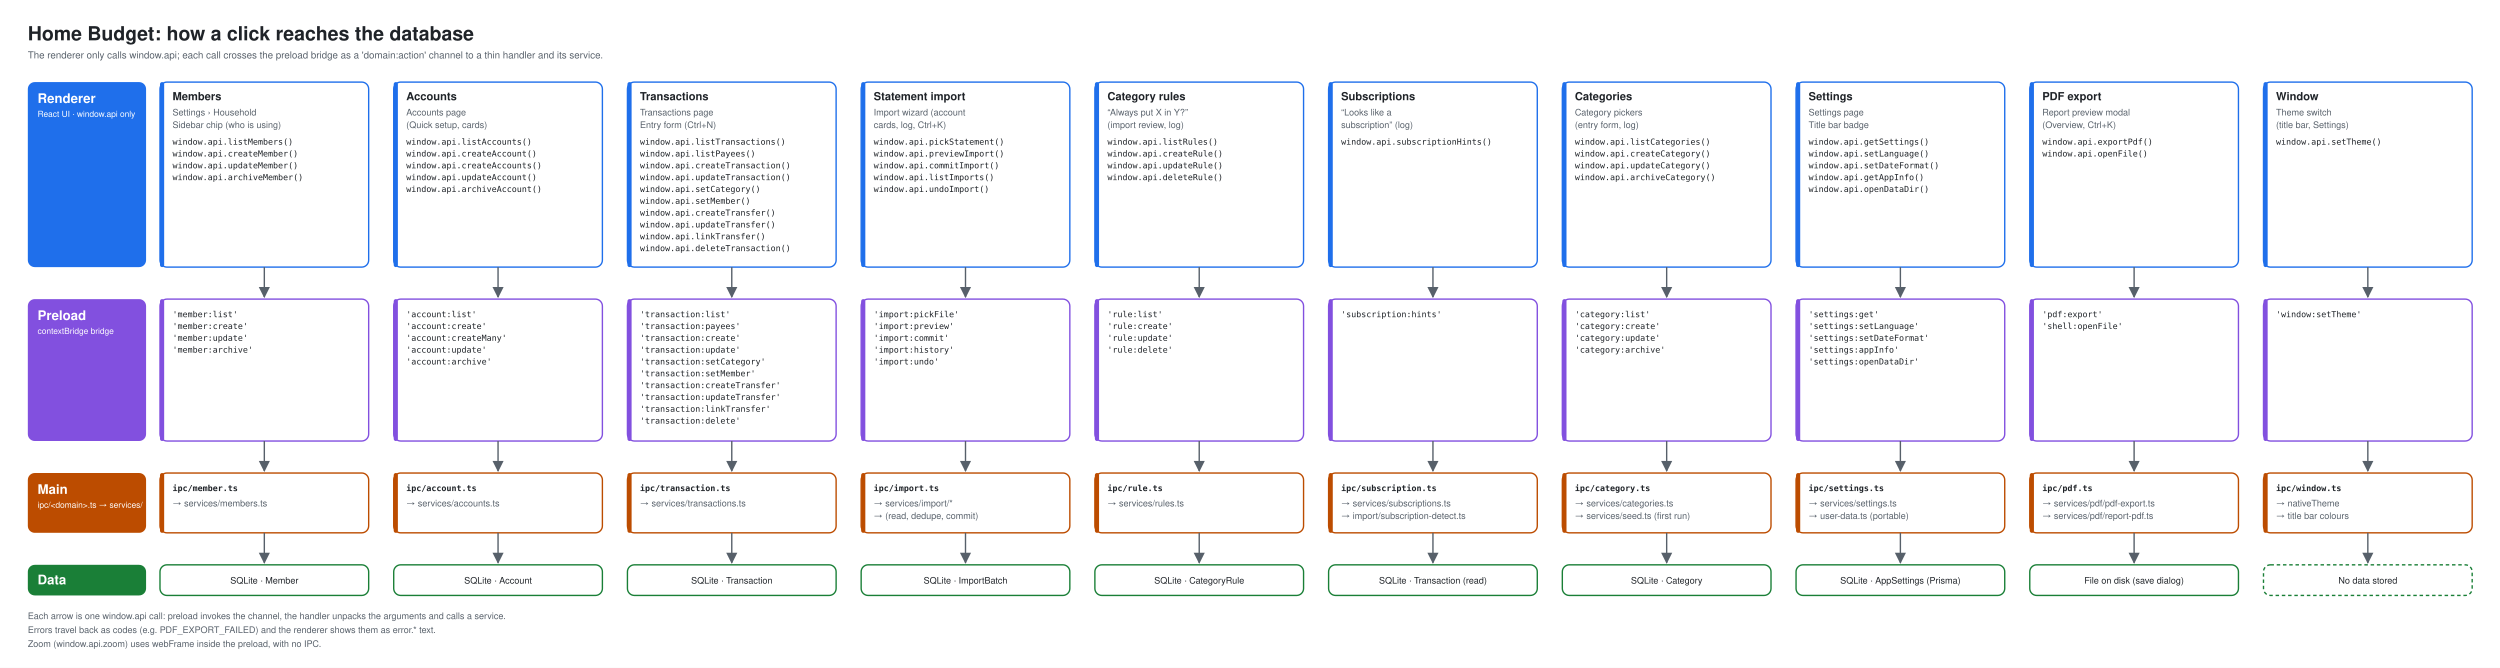
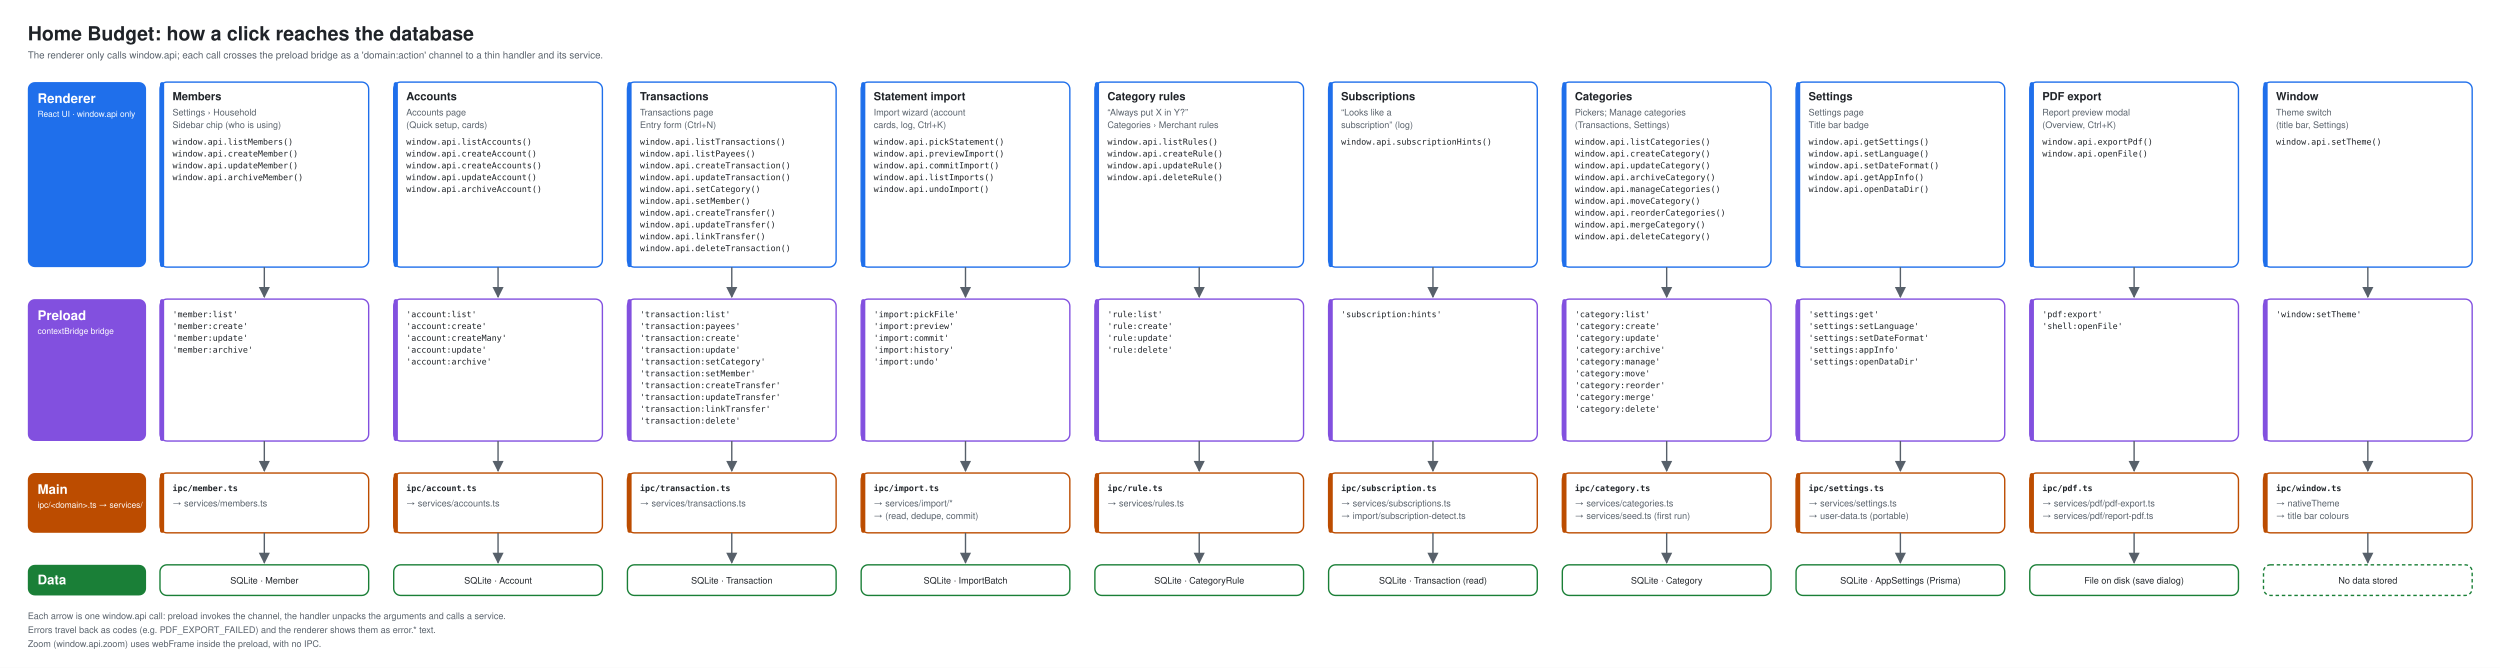
<svg xmlns="http://www.w3.org/2000/svg" width="3594" height="960" viewBox="0 0 3594 960" font-family="Segoe UI, Helvetica, Arial, sans-serif">
  <defs>
    <marker id="a" viewBox="0 0 10 10" refX="9" refY="5" markerWidth="8" markerHeight="8" orient="auto-start-reverse">
      <path d="M0 0 L10 5 L0 10 z" fill="#57606a" />
    </marker>
  </defs>
  <rect width="3594" height="960" fill="#ffffff" />
  <text x="40" y="58" font-size="28" font-weight="700" fill="#1f2328">Home Budget: how a click reaches the database</text>
  <text x="40" y="84" font-size="14" fill="#57606a">The renderer only calls window.api; each call crosses the preload bridge as a 'domain:action' channel to a thin handler and its service.</text>
  <rect x="40" y="118" width="170" height="266" rx="10" fill="#1f6feb" />
  <text x="54" y="148" font-size="19" font-weight="700" fill="#fff">Renderer</text>
  <text x="54" y="168" font-size="12" fill="#fff">React UI · window.api only</text>
  <rect x="40" y="430" width="170" height="204" rx="10" fill="#8250df" />
  <text x="54" y="460" font-size="19" font-weight="700" fill="#fff">Preload</text>
  <text x="54" y="480" font-size="12" fill="#fff">contextBridge bridge</text>
  <rect x="40" y="680" width="170" height="86" rx="10" fill="#bc4c00" />
  <text x="54" y="710" font-size="19" font-weight="700" fill="#fff">Main</text>
  <text x="54" y="730" font-size="12" fill="#fff">ipc/&lt;domain&gt;.ts → services/</text>
  <rect x="40" y="812" width="170" height="44" rx="10" fill="#1a7f37" />
  <text x="54" y="840" font-size="19" font-weight="700" fill="#fff">Data</text>
  <rect x="230" y="118" width="300" height="266" rx="10" fill="#fff" stroke="#1f6feb" stroke-width="2" />
  <rect x="230" y="118" width="6" height="266" rx="3" fill="#1f6feb" />
  <text x="248" y="144" font-size="16" font-weight="700" fill="#1f2328">Members</text>
  <text x="248" y="166" font-size="13" fill="#57606a">Settings › Household</text>
  <text x="248" y="184" font-size="13" fill="#57606a">Sidebar chip (who is using)</text>
  <text x="248" y="208" font-size="12" font-family="Consolas, Menlo, monospace" fill="#1f2328">window.api.listMembers()</text>
  <text x="248" y="225" font-size="12" font-family="Consolas, Menlo, monospace" fill="#1f2328">window.api.createMember()</text>
  <text x="248" y="242" font-size="12" font-family="Consolas, Menlo, monospace" fill="#1f2328">window.api.updateMember()</text>
  <text x="248" y="259" font-size="12" font-family="Consolas, Menlo, monospace" fill="#1f2328">window.api.archiveMember()</text>
  <rect x="230" y="430" width="300" height="204" rx="10" fill="#fff" stroke="#8250df" stroke-width="2" />
  <rect x="230" y="430" width="6" height="204" rx="3" fill="#8250df" />
  <text x="248" y="456" font-size="12" font-family="Consolas, Menlo, monospace" fill="#1f2328">'member:list'</text>
  <text x="248" y="473" font-size="12" font-family="Consolas, Menlo, monospace" fill="#1f2328">'member:create'</text>
  <text x="248" y="490" font-size="12" font-family="Consolas, Menlo, monospace" fill="#1f2328">'member:update'</text>
  <text x="248" y="507" font-size="12" font-family="Consolas, Menlo, monospace" fill="#1f2328">'member:archive'</text>
  <rect x="230" y="680" width="300" height="86" rx="10" fill="#fff" stroke="#bc4c00" stroke-width="2" />
  <rect x="230" y="680" width="6" height="86" rx="3" fill="#bc4c00" />
  <text x="248" y="706" font-size="12" font-family="Consolas, Menlo, monospace" font-weight="700" fill="#1f2328">ipc/member.ts</text>
  <text x="248" y="728" font-size="13" fill="#57606a">→ services/members.ts</text>
  <rect x="230" y="812" width="300" height="44" rx="10" fill="#fff" stroke="#1a7f37" stroke-width="2" stroke-dasharray="0" />
  <text x="380" y="839" font-size="13" text-anchor="middle" fill="#1f2328">SQLite · Member</text>
  <path d="M380 384 V427" stroke="#57606a" stroke-width="2" fill="none" marker-end="url(#a)" />
  <path d="M380 634 V677" stroke="#57606a" stroke-width="2" fill="none" marker-end="url(#a)" />
  <path d="M380 766 V809" stroke="#57606a" stroke-width="2" fill="none" marker-end="url(#a)" />
  <rect x="566" y="118" width="300" height="266" rx="10" fill="#fff" stroke="#1f6feb" stroke-width="2" />
  <rect x="566" y="118" width="6" height="266" rx="3" fill="#1f6feb" />
  <text x="584" y="144" font-size="16" font-weight="700" fill="#1f2328">Accounts</text>
  <text x="584" y="166" font-size="13" fill="#57606a">Accounts page</text>
  <text x="584" y="184" font-size="13" fill="#57606a">(Quick setup, cards)</text>
  <text x="584" y="208" font-size="12" font-family="Consolas, Menlo, monospace" fill="#1f2328">window.api.listAccounts()</text>
  <text x="584" y="225" font-size="12" font-family="Consolas, Menlo, monospace" fill="#1f2328">window.api.createAccount()</text>
  <text x="584" y="242" font-size="12" font-family="Consolas, Menlo, monospace" fill="#1f2328">window.api.createAccounts()</text>
  <text x="584" y="259" font-size="12" font-family="Consolas, Menlo, monospace" fill="#1f2328">window.api.updateAccount()</text>
  <text x="584" y="276" font-size="12" font-family="Consolas, Menlo, monospace" fill="#1f2328">window.api.archiveAccount()</text>
  <rect x="566" y="430" width="300" height="204" rx="10" fill="#fff" stroke="#8250df" stroke-width="2" />
  <rect x="566" y="430" width="6" height="204" rx="3" fill="#8250df" />
  <text x="584" y="456" font-size="12" font-family="Consolas, Menlo, monospace" fill="#1f2328">'account:list'</text>
  <text x="584" y="473" font-size="12" font-family="Consolas, Menlo, monospace" fill="#1f2328">'account:create'</text>
  <text x="584" y="490" font-size="12" font-family="Consolas, Menlo, monospace" fill="#1f2328">'account:createMany'</text>
  <text x="584" y="507" font-size="12" font-family="Consolas, Menlo, monospace" fill="#1f2328">'account:update'</text>
  <text x="584" y="524" font-size="12" font-family="Consolas, Menlo, monospace" fill="#1f2328">'account:archive'</text>
  <rect x="566" y="680" width="300" height="86" rx="10" fill="#fff" stroke="#bc4c00" stroke-width="2" />
  <rect x="566" y="680" width="6" height="86" rx="3" fill="#bc4c00" />
  <text x="584" y="706" font-size="12" font-family="Consolas, Menlo, monospace" font-weight="700" fill="#1f2328">ipc/account.ts</text>
  <text x="584" y="728" font-size="13" fill="#57606a">→ services/accounts.ts</text>
  <rect x="566" y="812" width="300" height="44" rx="10" fill="#fff" stroke="#1a7f37" stroke-width="2" stroke-dasharray="0" />
  <text x="716" y="839" font-size="13" text-anchor="middle" fill="#1f2328">SQLite · Account</text>
  <path d="M716 384 V427" stroke="#57606a" stroke-width="2" fill="none" marker-end="url(#a)" />
  <path d="M716 634 V677" stroke="#57606a" stroke-width="2" fill="none" marker-end="url(#a)" />
  <path d="M716 766 V809" stroke="#57606a" stroke-width="2" fill="none" marker-end="url(#a)" />
  <rect x="902" y="118" width="300" height="266" rx="10" fill="#fff" stroke="#1f6feb" stroke-width="2" />
  <rect x="902" y="118" width="6" height="266" rx="3" fill="#1f6feb" />
  <text x="920" y="144" font-size="16" font-weight="700" fill="#1f2328">Transactions</text>
  <text x="920" y="166" font-size="13" fill="#57606a">Transactions page</text>
  <text x="920" y="184" font-size="13" fill="#57606a">Entry form (Ctrl+N)</text>
  <text x="920" y="208" font-size="12" font-family="Consolas, Menlo, monospace" fill="#1f2328">window.api.listTransactions()</text>
  <text x="920" y="225" font-size="12" font-family="Consolas, Menlo, monospace" fill="#1f2328">window.api.listPayees()</text>
  <text x="920" y="242" font-size="12" font-family="Consolas, Menlo, monospace" fill="#1f2328">window.api.createTransaction()</text>
  <text x="920" y="259" font-size="12" font-family="Consolas, Menlo, monospace" fill="#1f2328">window.api.updateTransaction()</text>
  <text x="920" y="276" font-size="12" font-family="Consolas, Menlo, monospace" fill="#1f2328">window.api.setCategory()</text>
  <text x="920" y="293" font-size="12" font-family="Consolas, Menlo, monospace" fill="#1f2328">window.api.setMember()</text>
  <text x="920" y="310" font-size="12" font-family="Consolas, Menlo, monospace" fill="#1f2328">window.api.createTransfer()</text>
  <text x="920" y="327" font-size="12" font-family="Consolas, Menlo, monospace" fill="#1f2328">window.api.updateTransfer()</text>
  <text x="920" y="344" font-size="12" font-family="Consolas, Menlo, monospace" fill="#1f2328">window.api.linkTransfer()</text>
  <text x="920" y="361" font-size="12" font-family="Consolas, Menlo, monospace" fill="#1f2328">window.api.deleteTransaction()</text>
  <rect x="902" y="430" width="300" height="204" rx="10" fill="#fff" stroke="#8250df" stroke-width="2" />
  <rect x="902" y="430" width="6" height="204" rx="3" fill="#8250df" />
  <text x="920" y="456" font-size="12" font-family="Consolas, Menlo, monospace" fill="#1f2328">'transaction:list'</text>
  <text x="920" y="473" font-size="12" font-family="Consolas, Menlo, monospace" fill="#1f2328">'transaction:payees'</text>
  <text x="920" y="490" font-size="12" font-family="Consolas, Menlo, monospace" fill="#1f2328">'transaction:create'</text>
  <text x="920" y="507" font-size="12" font-family="Consolas, Menlo, monospace" fill="#1f2328">'transaction:update'</text>
  <text x="920" y="524" font-size="12" font-family="Consolas, Menlo, monospace" fill="#1f2328">'transaction:setCategory'</text>
  <text x="920" y="541" font-size="12" font-family="Consolas, Menlo, monospace" fill="#1f2328">'transaction:setMember'</text>
  <text x="920" y="558" font-size="12" font-family="Consolas, Menlo, monospace" fill="#1f2328">'transaction:createTransfer'</text>
  <text x="920" y="575" font-size="12" font-family="Consolas, Menlo, monospace" fill="#1f2328">'transaction:updateTransfer'</text>
  <text x="920" y="592" font-size="12" font-family="Consolas, Menlo, monospace" fill="#1f2328">'transaction:linkTransfer'</text>
  <text x="920" y="609" font-size="12" font-family="Consolas, Menlo, monospace" fill="#1f2328">'transaction:delete'</text>
  <rect x="902" y="680" width="300" height="86" rx="10" fill="#fff" stroke="#bc4c00" stroke-width="2" />
  <rect x="902" y="680" width="6" height="86" rx="3" fill="#bc4c00" />
  <text x="920" y="706" font-size="12" font-family="Consolas, Menlo, monospace" font-weight="700" fill="#1f2328">ipc/transaction.ts</text>
  <text x="920" y="728" font-size="13" fill="#57606a">→ services/transactions.ts</text>
  <rect x="902" y="812" width="300" height="44" rx="10" fill="#fff" stroke="#1a7f37" stroke-width="2" stroke-dasharray="0" />
  <text x="1052" y="839" font-size="13" text-anchor="middle" fill="#1f2328">SQLite · Transaction</text>
  <path d="M1052 384 V427" stroke="#57606a" stroke-width="2" fill="none" marker-end="url(#a)" />
  <path d="M1052 634 V677" stroke="#57606a" stroke-width="2" fill="none" marker-end="url(#a)" />
  <path d="M1052 766 V809" stroke="#57606a" stroke-width="2" fill="none" marker-end="url(#a)" />
  <rect x="1238" y="118" width="300" height="266" rx="10" fill="#fff" stroke="#1f6feb" stroke-width="2" />
  <rect x="1238" y="118" width="6" height="266" rx="3" fill="#1f6feb" />
  <text x="1256" y="144" font-size="16" font-weight="700" fill="#1f2328">Statement import</text>
  <text x="1256" y="166" font-size="13" fill="#57606a">Import wizard (account</text>
  <text x="1256" y="184" font-size="13" fill="#57606a">cards, log, Ctrl+K)</text>
  <text x="1256" y="208" font-size="12" font-family="Consolas, Menlo, monospace" fill="#1f2328">window.api.pickStatement()</text>
  <text x="1256" y="225" font-size="12" font-family="Consolas, Menlo, monospace" fill="#1f2328">window.api.previewImport()</text>
  <text x="1256" y="242" font-size="12" font-family="Consolas, Menlo, monospace" fill="#1f2328">window.api.commitImport()</text>
  <text x="1256" y="259" font-size="12" font-family="Consolas, Menlo, monospace" fill="#1f2328">window.api.listImports()</text>
  <text x="1256" y="276" font-size="12" font-family="Consolas, Menlo, monospace" fill="#1f2328">window.api.undoImport()</text>
  <rect x="1238" y="430" width="300" height="204" rx="10" fill="#fff" stroke="#8250df" stroke-width="2" />
  <rect x="1238" y="430" width="6" height="204" rx="3" fill="#8250df" />
  <text x="1256" y="456" font-size="12" font-family="Consolas, Menlo, monospace" fill="#1f2328">'import:pickFile'</text>
  <text x="1256" y="473" font-size="12" font-family="Consolas, Menlo, monospace" fill="#1f2328">'import:preview'</text>
  <text x="1256" y="490" font-size="12" font-family="Consolas, Menlo, monospace" fill="#1f2328">'import:commit'</text>
  <text x="1256" y="507" font-size="12" font-family="Consolas, Menlo, monospace" fill="#1f2328">'import:history'</text>
  <text x="1256" y="524" font-size="12" font-family="Consolas, Menlo, monospace" fill="#1f2328">'import:undo'</text>
  <rect x="1238" y="680" width="300" height="86" rx="10" fill="#fff" stroke="#bc4c00" stroke-width="2" />
  <rect x="1238" y="680" width="6" height="86" rx="3" fill="#bc4c00" />
  <text x="1256" y="706" font-size="12" font-family="Consolas, Menlo, monospace" font-weight="700" fill="#1f2328">ipc/import.ts</text>
  <text x="1256" y="728" font-size="13" fill="#57606a">→ services/import/*</text>
  <text x="1256" y="746" font-size="13" fill="#57606a">→ (read, dedupe, commit)</text>
  <rect x="1238" y="812" width="300" height="44" rx="10" fill="#fff" stroke="#1a7f37" stroke-width="2" stroke-dasharray="0" />
  <text x="1388" y="839" font-size="13" text-anchor="middle" fill="#1f2328">SQLite · ImportBatch</text>
  <path d="M1388 384 V427" stroke="#57606a" stroke-width="2" fill="none" marker-end="url(#a)" />
  <path d="M1388 634 V677" stroke="#57606a" stroke-width="2" fill="none" marker-end="url(#a)" />
  <path d="M1388 766 V809" stroke="#57606a" stroke-width="2" fill="none" marker-end="url(#a)" />
  <rect x="1574" y="118" width="300" height="266" rx="10" fill="#fff" stroke="#1f6feb" stroke-width="2" />
  <rect x="1574" y="118" width="6" height="266" rx="3" fill="#1f6feb" />
  <text x="1592" y="144" font-size="16" font-weight="700" fill="#1f2328">Category rules</text>
  <text x="1592" y="166" font-size="13" fill="#57606a">“Always put X in Y?”</text>
-   <text x="1592" y="184" font-size="13" fill="#57606a">(import review, log)</text>
+   <text x="1592" y="184" font-size="13" fill="#57606a">Categories › Merchant rules</text>
  <text x="1592" y="208" font-size="12" font-family="Consolas, Menlo, monospace" fill="#1f2328">window.api.listRules()</text>
  <text x="1592" y="225" font-size="12" font-family="Consolas, Menlo, monospace" fill="#1f2328">window.api.createRule()</text>
  <text x="1592" y="242" font-size="12" font-family="Consolas, Menlo, monospace" fill="#1f2328">window.api.updateRule()</text>
  <text x="1592" y="259" font-size="12" font-family="Consolas, Menlo, monospace" fill="#1f2328">window.api.deleteRule()</text>
  <rect x="1574" y="430" width="300" height="204" rx="10" fill="#fff" stroke="#8250df" stroke-width="2" />
  <rect x="1574" y="430" width="6" height="204" rx="3" fill="#8250df" />
  <text x="1592" y="456" font-size="12" font-family="Consolas, Menlo, monospace" fill="#1f2328">'rule:list'</text>
  <text x="1592" y="473" font-size="12" font-family="Consolas, Menlo, monospace" fill="#1f2328">'rule:create'</text>
  <text x="1592" y="490" font-size="12" font-family="Consolas, Menlo, monospace" fill="#1f2328">'rule:update'</text>
  <text x="1592" y="507" font-size="12" font-family="Consolas, Menlo, monospace" fill="#1f2328">'rule:delete'</text>
  <rect x="1574" y="680" width="300" height="86" rx="10" fill="#fff" stroke="#bc4c00" stroke-width="2" />
  <rect x="1574" y="680" width="6" height="86" rx="3" fill="#bc4c00" />
  <text x="1592" y="706" font-size="12" font-family="Consolas, Menlo, monospace" font-weight="700" fill="#1f2328">ipc/rule.ts</text>
  <text x="1592" y="728" font-size="13" fill="#57606a">→ services/rules.ts</text>
  <rect x="1574" y="812" width="300" height="44" rx="10" fill="#fff" stroke="#1a7f37" stroke-width="2" stroke-dasharray="0" />
  <text x="1724" y="839" font-size="13" text-anchor="middle" fill="#1f2328">SQLite · CategoryRule</text>
  <path d="M1724 384 V427" stroke="#57606a" stroke-width="2" fill="none" marker-end="url(#a)" />
  <path d="M1724 634 V677" stroke="#57606a" stroke-width="2" fill="none" marker-end="url(#a)" />
  <path d="M1724 766 V809" stroke="#57606a" stroke-width="2" fill="none" marker-end="url(#a)" />
  <rect x="1910" y="118" width="300" height="266" rx="10" fill="#fff" stroke="#1f6feb" stroke-width="2" />
  <rect x="1910" y="118" width="6" height="266" rx="3" fill="#1f6feb" />
  <text x="1928" y="144" font-size="16" font-weight="700" fill="#1f2328">Subscriptions</text>
  <text x="1928" y="166" font-size="13" fill="#57606a">“Looks like a</text>
  <text x="1928" y="184" font-size="13" fill="#57606a">subscription” (log)</text>
  <text x="1928" y="208" font-size="12" font-family="Consolas, Menlo, monospace" fill="#1f2328">window.api.subscriptionHints()</text>
  <rect x="1910" y="430" width="300" height="204" rx="10" fill="#fff" stroke="#8250df" stroke-width="2" />
  <rect x="1910" y="430" width="6" height="204" rx="3" fill="#8250df" />
  <text x="1928" y="456" font-size="12" font-family="Consolas, Menlo, monospace" fill="#1f2328">'subscription:hints'</text>
  <rect x="1910" y="680" width="300" height="86" rx="10" fill="#fff" stroke="#bc4c00" stroke-width="2" />
  <rect x="1910" y="680" width="6" height="86" rx="3" fill="#bc4c00" />
  <text x="1928" y="706" font-size="12" font-family="Consolas, Menlo, monospace" font-weight="700" fill="#1f2328">ipc/subscription.ts</text>
  <text x="1928" y="728" font-size="13" fill="#57606a">→ services/subscriptions.ts</text>
  <text x="1928" y="746" font-size="13" fill="#57606a">→ import/subscription-detect.ts</text>
  <rect x="1910" y="812" width="300" height="44" rx="10" fill="#fff" stroke="#1a7f37" stroke-width="2" stroke-dasharray="0" />
  <text x="2060" y="839" font-size="13" text-anchor="middle" fill="#1f2328">SQLite · Transaction (read)</text>
  <path d="M2060 384 V427" stroke="#57606a" stroke-width="2" fill="none" marker-end="url(#a)" />
  <path d="M2060 634 V677" stroke="#57606a" stroke-width="2" fill="none" marker-end="url(#a)" />
  <path d="M2060 766 V809" stroke="#57606a" stroke-width="2" fill="none" marker-end="url(#a)" />
  <rect x="2246" y="118" width="300" height="266" rx="10" fill="#fff" stroke="#1f6feb" stroke-width="2" />
  <rect x="2246" y="118" width="6" height="266" rx="3" fill="#1f6feb" />
  <text x="2264" y="144" font-size="16" font-weight="700" fill="#1f2328">Categories</text>
-   <text x="2264" y="166" font-size="13" fill="#57606a">Category pickers</text>
-   <text x="2264" y="184" font-size="13" fill="#57606a">(entry form, log)</text>
+   <text x="2264" y="166" font-size="13" fill="#57606a">Pickers; Manage categories</text>
+   <text x="2264" y="184" font-size="13" fill="#57606a">(Transactions, Settings)</text>
  <text x="2264" y="208" font-size="12" font-family="Consolas, Menlo, monospace" fill="#1f2328">window.api.listCategories()</text>
  <text x="2264" y="225" font-size="12" font-family="Consolas, Menlo, monospace" fill="#1f2328">window.api.createCategory()</text>
  <text x="2264" y="242" font-size="12" font-family="Consolas, Menlo, monospace" fill="#1f2328">window.api.updateCategory()</text>
  <text x="2264" y="259" font-size="12" font-family="Consolas, Menlo, monospace" fill="#1f2328">window.api.archiveCategory()</text>
+   <text x="2264" y="276" font-size="12" font-family="Consolas, Menlo, monospace" fill="#1f2328">window.api.manageCategories()</text>
+   <text x="2264" y="293" font-size="12" font-family="Consolas, Menlo, monospace" fill="#1f2328">window.api.moveCategory()</text>
+   <text x="2264" y="310" font-size="12" font-family="Consolas, Menlo, monospace" fill="#1f2328">window.api.reorderCategories()</text>
+   <text x="2264" y="327" font-size="12" font-family="Consolas, Menlo, monospace" fill="#1f2328">window.api.mergeCategory()</text>
+   <text x="2264" y="344" font-size="12" font-family="Consolas, Menlo, monospace" fill="#1f2328">window.api.deleteCategory()</text>
  <rect x="2246" y="430" width="300" height="204" rx="10" fill="#fff" stroke="#8250df" stroke-width="2" />
  <rect x="2246" y="430" width="6" height="204" rx="3" fill="#8250df" />
  <text x="2264" y="456" font-size="12" font-family="Consolas, Menlo, monospace" fill="#1f2328">'category:list'</text>
  <text x="2264" y="473" font-size="12" font-family="Consolas, Menlo, monospace" fill="#1f2328">'category:create'</text>
  <text x="2264" y="490" font-size="12" font-family="Consolas, Menlo, monospace" fill="#1f2328">'category:update'</text>
  <text x="2264" y="507" font-size="12" font-family="Consolas, Menlo, monospace" fill="#1f2328">'category:archive'</text>
+   <text x="2264" y="524" font-size="12" font-family="Consolas, Menlo, monospace" fill="#1f2328">'category:manage'</text>
+   <text x="2264" y="541" font-size="12" font-family="Consolas, Menlo, monospace" fill="#1f2328">'category:move'</text>
+   <text x="2264" y="558" font-size="12" font-family="Consolas, Menlo, monospace" fill="#1f2328">'category:reorder'</text>
+   <text x="2264" y="575" font-size="12" font-family="Consolas, Menlo, monospace" fill="#1f2328">'category:merge'</text>
+   <text x="2264" y="592" font-size="12" font-family="Consolas, Menlo, monospace" fill="#1f2328">'category:delete'</text>
  <rect x="2246" y="680" width="300" height="86" rx="10" fill="#fff" stroke="#bc4c00" stroke-width="2" />
  <rect x="2246" y="680" width="6" height="86" rx="3" fill="#bc4c00" />
  <text x="2264" y="706" font-size="12" font-family="Consolas, Menlo, monospace" font-weight="700" fill="#1f2328">ipc/category.ts</text>
  <text x="2264" y="728" font-size="13" fill="#57606a">→ services/categories.ts</text>
  <text x="2264" y="746" font-size="13" fill="#57606a">→ services/seed.ts (first run)</text>
  <rect x="2246" y="812" width="300" height="44" rx="10" fill="#fff" stroke="#1a7f37" stroke-width="2" stroke-dasharray="0" />
  <text x="2396" y="839" font-size="13" text-anchor="middle" fill="#1f2328">SQLite · Category</text>
  <path d="M2396 384 V427" stroke="#57606a" stroke-width="2" fill="none" marker-end="url(#a)" />
  <path d="M2396 634 V677" stroke="#57606a" stroke-width="2" fill="none" marker-end="url(#a)" />
  <path d="M2396 766 V809" stroke="#57606a" stroke-width="2" fill="none" marker-end="url(#a)" />
  <rect x="2582" y="118" width="300" height="266" rx="10" fill="#fff" stroke="#1f6feb" stroke-width="2" />
  <rect x="2582" y="118" width="6" height="266" rx="3" fill="#1f6feb" />
  <text x="2600" y="144" font-size="16" font-weight="700" fill="#1f2328">Settings</text>
  <text x="2600" y="166" font-size="13" fill="#57606a">Settings page</text>
  <text x="2600" y="184" font-size="13" fill="#57606a">Title bar badge</text>
  <text x="2600" y="208" font-size="12" font-family="Consolas, Menlo, monospace" fill="#1f2328">window.api.getSettings()</text>
  <text x="2600" y="225" font-size="12" font-family="Consolas, Menlo, monospace" fill="#1f2328">window.api.setLanguage()</text>
  <text x="2600" y="242" font-size="12" font-family="Consolas, Menlo, monospace" fill="#1f2328">window.api.setDateFormat()</text>
  <text x="2600" y="259" font-size="12" font-family="Consolas, Menlo, monospace" fill="#1f2328">window.api.getAppInfo()</text>
  <text x="2600" y="276" font-size="12" font-family="Consolas, Menlo, monospace" fill="#1f2328">window.api.openDataDir()</text>
  <rect x="2582" y="430" width="300" height="204" rx="10" fill="#fff" stroke="#8250df" stroke-width="2" />
  <rect x="2582" y="430" width="6" height="204" rx="3" fill="#8250df" />
  <text x="2600" y="456" font-size="12" font-family="Consolas, Menlo, monospace" fill="#1f2328">'settings:get'</text>
  <text x="2600" y="473" font-size="12" font-family="Consolas, Menlo, monospace" fill="#1f2328">'settings:setLanguage'</text>
  <text x="2600" y="490" font-size="12" font-family="Consolas, Menlo, monospace" fill="#1f2328">'settings:setDateFormat'</text>
  <text x="2600" y="507" font-size="12" font-family="Consolas, Menlo, monospace" fill="#1f2328">'settings:appInfo'</text>
  <text x="2600" y="524" font-size="12" font-family="Consolas, Menlo, monospace" fill="#1f2328">'settings:openDataDir'</text>
  <rect x="2582" y="680" width="300" height="86" rx="10" fill="#fff" stroke="#bc4c00" stroke-width="2" />
  <rect x="2582" y="680" width="6" height="86" rx="3" fill="#bc4c00" />
  <text x="2600" y="706" font-size="12" font-family="Consolas, Menlo, monospace" font-weight="700" fill="#1f2328">ipc/settings.ts</text>
  <text x="2600" y="728" font-size="13" fill="#57606a">→ services/settings.ts</text>
  <text x="2600" y="746" font-size="13" fill="#57606a">→ user-data.ts (portable)</text>
  <rect x="2582" y="812" width="300" height="44" rx="10" fill="#fff" stroke="#1a7f37" stroke-width="2" stroke-dasharray="0" />
  <text x="2732" y="839" font-size="13" text-anchor="middle" fill="#1f2328">SQLite · AppSettings (Prisma)</text>
  <path d="M2732 384 V427" stroke="#57606a" stroke-width="2" fill="none" marker-end="url(#a)" />
  <path d="M2732 634 V677" stroke="#57606a" stroke-width="2" fill="none" marker-end="url(#a)" />
  <path d="M2732 766 V809" stroke="#57606a" stroke-width="2" fill="none" marker-end="url(#a)" />
  <rect x="2918" y="118" width="300" height="266" rx="10" fill="#fff" stroke="#1f6feb" stroke-width="2" />
  <rect x="2918" y="118" width="6" height="266" rx="3" fill="#1f6feb" />
  <text x="2936" y="144" font-size="16" font-weight="700" fill="#1f2328">PDF export</text>
  <text x="2936" y="166" font-size="13" fill="#57606a">Report preview modal</text>
  <text x="2936" y="184" font-size="13" fill="#57606a">(Overview, Ctrl+K)</text>
  <text x="2936" y="208" font-size="12" font-family="Consolas, Menlo, monospace" fill="#1f2328">window.api.exportPdf()</text>
  <text x="2936" y="225" font-size="12" font-family="Consolas, Menlo, monospace" fill="#1f2328">window.api.openFile()</text>
  <rect x="2918" y="430" width="300" height="204" rx="10" fill="#fff" stroke="#8250df" stroke-width="2" />
  <rect x="2918" y="430" width="6" height="204" rx="3" fill="#8250df" />
  <text x="2936" y="456" font-size="12" font-family="Consolas, Menlo, monospace" fill="#1f2328">'pdf:export'</text>
  <text x="2936" y="473" font-size="12" font-family="Consolas, Menlo, monospace" fill="#1f2328">'shell:openFile'</text>
  <rect x="2918" y="680" width="300" height="86" rx="10" fill="#fff" stroke="#bc4c00" stroke-width="2" />
  <rect x="2918" y="680" width="6" height="86" rx="3" fill="#bc4c00" />
  <text x="2936" y="706" font-size="12" font-family="Consolas, Menlo, monospace" font-weight="700" fill="#1f2328">ipc/pdf.ts</text>
  <text x="2936" y="728" font-size="13" fill="#57606a">→ services/pdf/pdf-export.ts</text>
  <text x="2936" y="746" font-size="13" fill="#57606a">→ services/pdf/report-pdf.ts</text>
  <rect x="2918" y="812" width="300" height="44" rx="10" fill="#fff" stroke="#1a7f37" stroke-width="2" stroke-dasharray="0" />
  <text x="3068" y="839" font-size="13" text-anchor="middle" fill="#1f2328">File on disk (save dialog)</text>
  <path d="M3068 384 V427" stroke="#57606a" stroke-width="2" fill="none" marker-end="url(#a)" />
  <path d="M3068 634 V677" stroke="#57606a" stroke-width="2" fill="none" marker-end="url(#a)" />
  <path d="M3068 766 V809" stroke="#57606a" stroke-width="2" fill="none" marker-end="url(#a)" />
  <rect x="3254" y="118" width="300" height="266" rx="10" fill="#fff" stroke="#1f6feb" stroke-width="2" />
  <rect x="3254" y="118" width="6" height="266" rx="3" fill="#1f6feb" />
  <text x="3272" y="144" font-size="16" font-weight="700" fill="#1f2328">Window</text>
  <text x="3272" y="166" font-size="13" fill="#57606a">Theme switch</text>
  <text x="3272" y="184" font-size="13" fill="#57606a">(title bar, Settings)</text>
  <text x="3272" y="208" font-size="12" font-family="Consolas, Menlo, monospace" fill="#1f2328">window.api.setTheme()</text>
  <rect x="3254" y="430" width="300" height="204" rx="10" fill="#fff" stroke="#8250df" stroke-width="2" />
  <rect x="3254" y="430" width="6" height="204" rx="3" fill="#8250df" />
  <text x="3272" y="456" font-size="12" font-family="Consolas, Menlo, monospace" fill="#1f2328">'window:setTheme'</text>
  <rect x="3254" y="680" width="300" height="86" rx="10" fill="#fff" stroke="#bc4c00" stroke-width="2" />
  <rect x="3254" y="680" width="6" height="86" rx="3" fill="#bc4c00" />
  <text x="3272" y="706" font-size="12" font-family="Consolas, Menlo, monospace" font-weight="700" fill="#1f2328">ipc/window.ts</text>
  <text x="3272" y="728" font-size="13" fill="#57606a">→ nativeTheme</text>
  <text x="3272" y="746" font-size="13" fill="#57606a">→ title bar colours</text>
  <rect x="3254" y="812" width="300" height="44" rx="10" fill="#fff" stroke="#1a7f37" stroke-width="2" stroke-dasharray="5 4" />
  <text x="3404" y="839" font-size="13" text-anchor="middle" fill="#1f2328">No data stored</text>
  <path d="M3404 384 V427" stroke="#57606a" stroke-width="2" fill="none" marker-end="url(#a)" />
  <path d="M3404 634 V677" stroke="#57606a" stroke-width="2" fill="none" marker-end="url(#a)" />
  <path d="M3404 766 V809" stroke="#57606a" stroke-width="2" fill="none" marker-end="url(#a)" />
  <text x="40" y="890" font-size="13" fill="#57606a">Each arrow is one window.api call: preload invokes the channel, the handler unpacks the arguments and calls a service.</text>
  <text x="40" y="910" font-size="13" fill="#57606a">Errors travel back as codes (e.g. PDF_EXPORT_FAILED) and the renderer shows them as error.* text.</text>
  <text x="40" y="930" font-size="13" fill="#57606a">Zoom (window.api.zoom) uses webFrame inside the preload, with no IPC.</text>
</svg>
